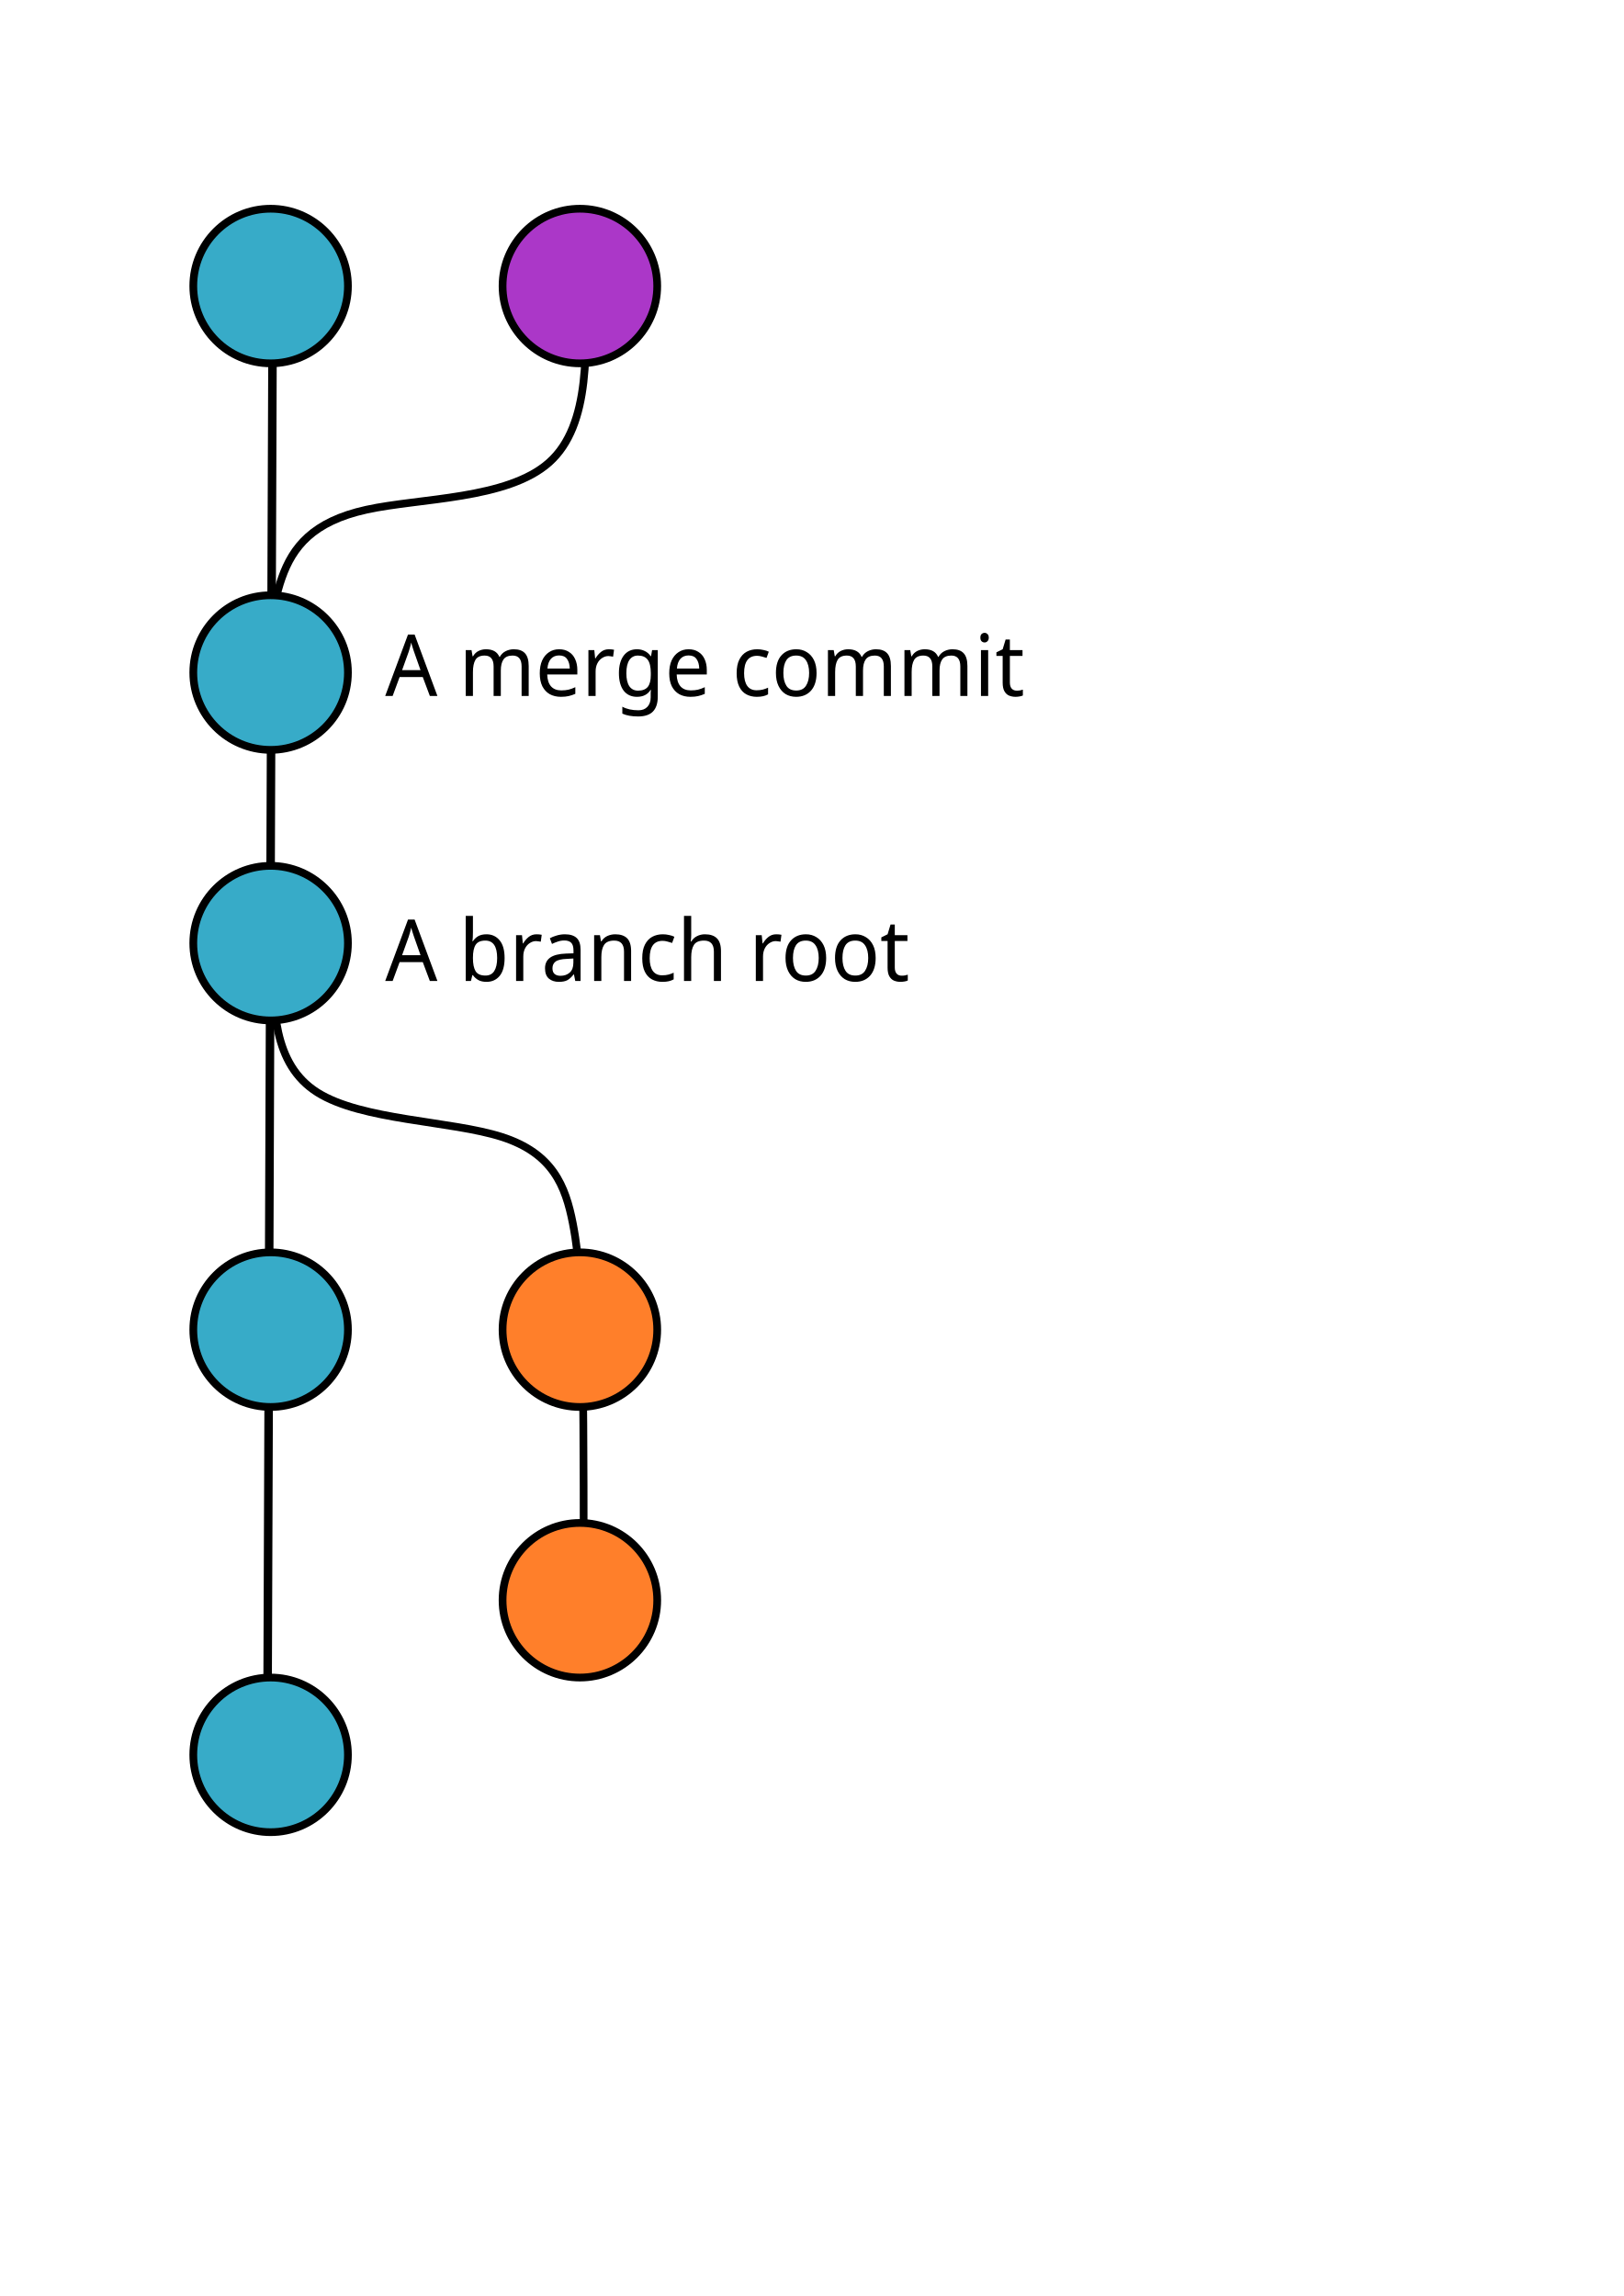
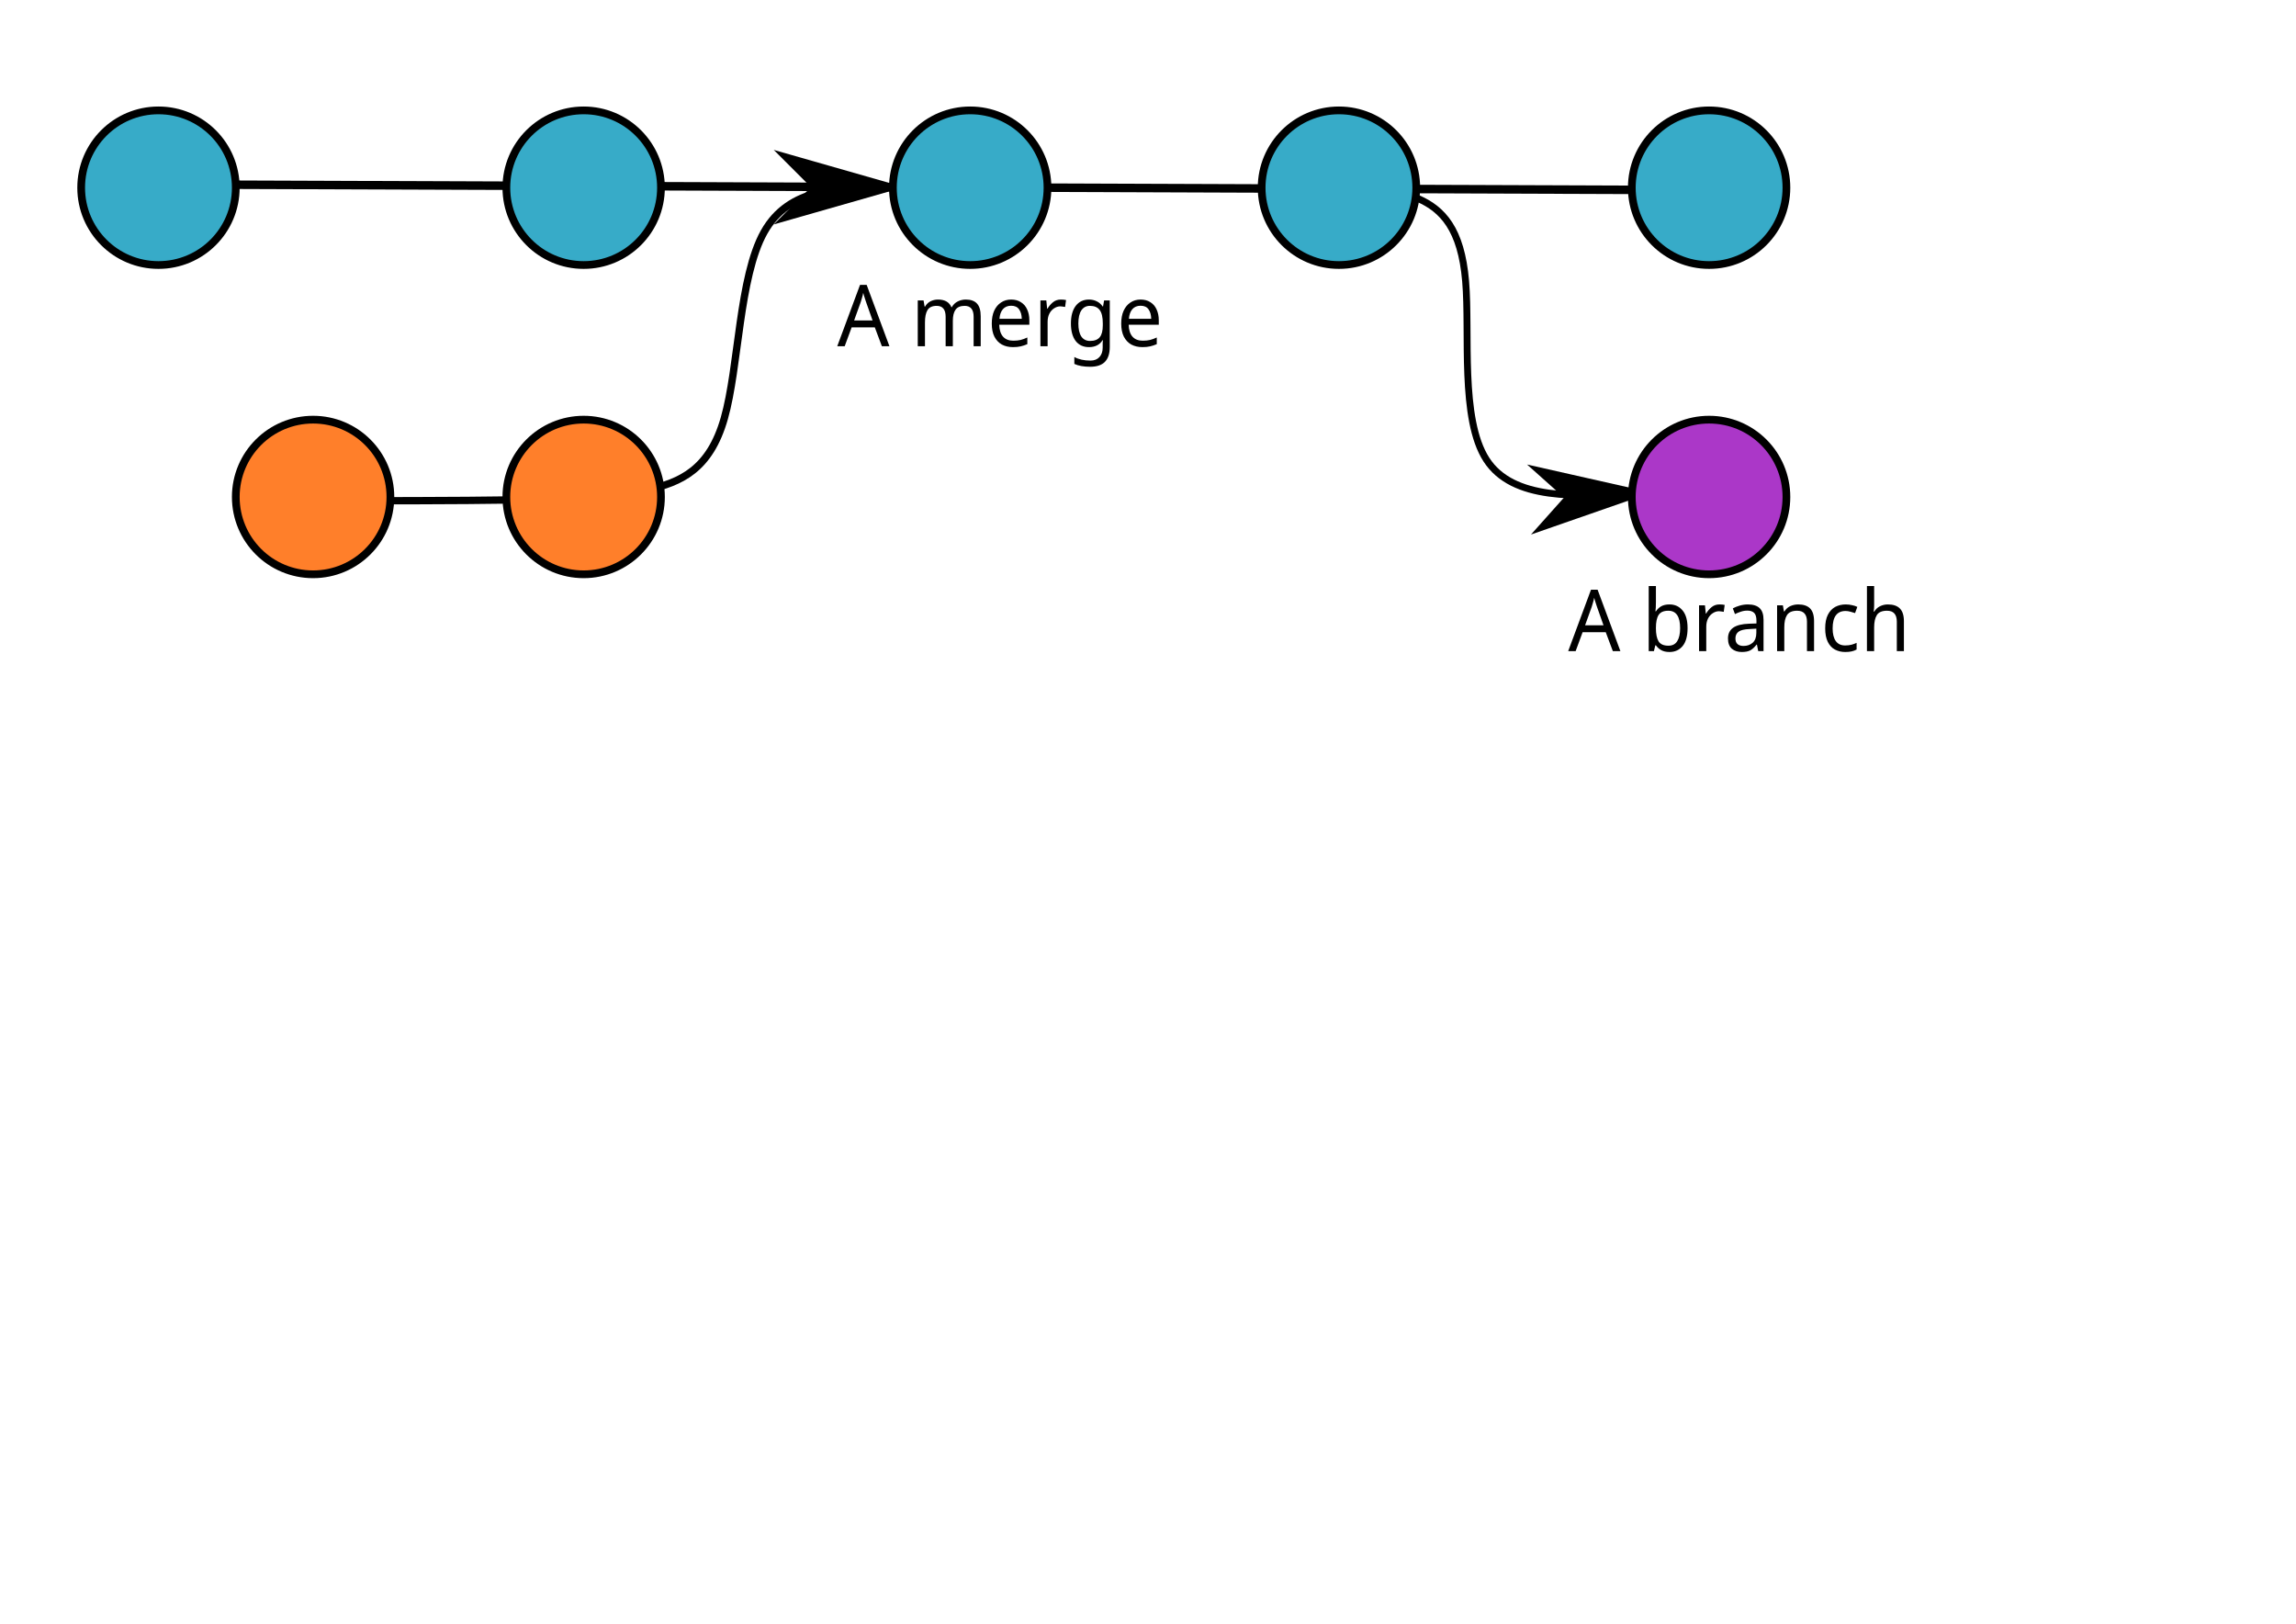
- <svg xmlns="http://www.w3.org/2000/svg" width="210mm" height="297mm" viewBox="0 0 210 297" version="1.1" id="svg8">
+ <svg xmlns="http://www.w3.org/2000/svg" width="297mm" height="210mm" viewBox="0 0 297 210" version="1.1" id="svg8">
  <defs id="defs2">
-     </defs>
-   <g id="layer1" />
-   <g id="layer2" style="display:inline">
-     <path style="fill:none;stroke:#000000;stroke-width:1.1;stroke-linecap:butt;stroke-linejoin:miter;stroke-miterlimit:4;stroke-dasharray:none;stroke-opacity:1" d="M 34.572,228.914 35.278,36.297" id="path4655" />
-     <path style="fill:none;stroke:#000000;stroke-width:1;stroke-linecap:butt;stroke-linejoin:miter;stroke-miterlimit:4;stroke-dasharray:none;stroke-opacity:1" d="m 75.494,35.239 c 0.469,9.855 0.941,19.755 -4.469,24.577 -5.409,4.821 -16.698,4.586 -23.636,6.115 -6.938,1.529 -9.525,4.821 -10.936,8.819 -1.411,3.998 -1.646,8.702 -1.882,13.406" id="path4667" />
-     <path style="fill:none;stroke:#000000;stroke-width:1;stroke-linecap:butt;stroke-linejoin:miter;stroke-miterlimit:4;stroke-dasharray:none;stroke-opacity:1" d="m 35.278,123.081 c 0,7.29 0,14.581 5.762,18.227 5.762,3.646 17.286,3.646 23.871,5.762 6.585,2.117 8.231,6.35 9.172,11.171 0.941,4.821 1.176,10.23 1.294,18.933 0.118,8.702 0.118,20.696 0.118,32.691" id="path4676" />
+     <marker orient="auto" refY="0.0" refX="0.0" id="marker5104" style="overflow:visible">
+       <path id="path5102" d="M 0.0,0.0 L 5.0,-5.0 L -12.5,0.0 L 5.0,5.0 L 0.0,0.0 z " style="fill-rule:evenodd;stroke:#000000;stroke-width:1pt;stroke-opacity:1;fill:#000000;fill-opacity:1" transform="scale(0.8) translate(12.5,0)" />
+     </marker>
+     <marker orient="auto" refY="0.0" refX="0.0" id="Arrow1Lstart" style="overflow:visible">
+       <path id="path4514" d="M 0.0,0.0 L 5.0,-5.0 L -12.5,0.0 L 5.0,5.0 L 0.0,0.0 z " style="fill-rule:evenodd;stroke:#000000;stroke-width:1pt;stroke-opacity:1;fill:#000000;fill-opacity:1" transform="scale(0.8) translate(12.5,0)" />
+     </marker>
+   </defs>
+   <g id="layer1" transform="translate(0,-87)" />
+   <g id="layer2" style="display:inline" transform="translate(0,-87)">
+     <path style="fill:none;stroke:#000000;stroke-width:1.1;stroke-linecap:butt;stroke-linejoin:miter;stroke-miterlimit:4;stroke-dasharray:none;stroke-opacity:1;marker-end:" d="m 18.586,110.848 192.617,0.706" id="path4655" />
+     <path style="fill:none;stroke:#000000;stroke-width:0.893;stroke-linecap:butt;stroke-linejoin:miter;stroke-miterlimit:4;stroke-dasharray:none;stroke-opacity:1;marker-start:url(#marker5104)" d="m 211.902,150.806 c -8.039,0.455 -16.221,0.919 -19.629,-4.363 -3.409,-5.282 -2.116,-16.304 -2.687,-23.079 -0.571,-6.775 -3.007,-9.301 -6.134,-10.679 -3.127,-1.378 -6.944,-1.608 -10.761,-1.837" id="path4667" />
+     <path style="fill:none;stroke:#000000;stroke-width:0.949;stroke-linecap:butt;stroke-linejoin:round;stroke-miterlimit:4;stroke-dasharray:none;stroke-opacity:1;marker-start:url(#Arrow1Lstart)" d="m 115.111,111.207 c -6.508,0 -13.017,0 -16.272,5.812 -3.254,5.812 -3.254,17.435 -5.144,24.077 -1.89,6.642 -5.669,8.302 -9.973,9.251 -4.304,0.949 -9.133,1.186 -16.902,1.305 -7.769,0.119 -18.476,0.119 -29.184,0.119" id="path4676" />
  </g>
-   <g id="layer3" style="display:inline">
-     <circle id="path3680" cx="35" cy="87" style="fill:#37abc8;stroke:#000000;stroke-width:1;stroke-miterlimit:4;stroke-dasharray:none;stroke-opacity:1" r="10" />
-     <circle r="10" style="fill:#37abc8;stroke:#000000;stroke-width:1;stroke-miterlimit:4;stroke-dasharray:none;stroke-opacity:1" cy="37" cx="35" id="circle3696" />
-     <circle r="10" style="fill:#37abc8;stroke:#000000;stroke-width:1;stroke-miterlimit:4;stroke-dasharray:none;stroke-opacity:1" cy="122" cx="35" id="circle3696-3" />
-     <circle r="10" style="fill:#37abc8;stroke:#000000;stroke-width:1;stroke-miterlimit:4;stroke-dasharray:none;stroke-opacity:1" cy="172" cx="35" id="circle3696-3-8" />
-     <circle r="10" style="fill:#ff7f2a;stroke:#000000;stroke-width:1;stroke-miterlimit:4;stroke-dasharray:none;stroke-opacity:1" cy="172" cx="75" id="circle3696-3-0" />
-     <circle r="10" style="fill:#37abc8;stroke:#000000;stroke-width:1;stroke-miterlimit:4;stroke-dasharray:none;stroke-opacity:1" cy="227" cx="35" id="circle3696-3-8-0" />
-     <circle r="10" style="fill:#ff7f2a;stroke:#000000;stroke-width:1;stroke-miterlimit:4;stroke-dasharray:none;stroke-opacity:1" cy="207" cx="75" id="circle3696-3-0-3" />
-     <circle r="10" style="fill:#ab37c8;stroke:#000000;stroke-width:1;stroke-miterlimit:4;stroke-dasharray:none;stroke-opacity:1" cy="37" cx="75" id="circle3696-1" />
+   <g id="layer3" style="display:inline" transform="translate(0,-87)">
+     <circle id="path3680" cx="111.276" cy="-173.2" style="fill:#37abc8;stroke:#000000;stroke-width:1;stroke-miterlimit:4;stroke-dasharray:none;stroke-opacity:1" r="10" transform="rotate(90)" />
+     <circle r="10" style="fill:#37abc8;stroke:#000000;stroke-width:1;stroke-miterlimit:4;stroke-dasharray:none;stroke-opacity:1" cy="-221.083" cx="111.276" id="circle3696" transform="rotate(90)" />
+     <circle r="10" style="fill:#37abc8;stroke:#000000;stroke-width:1;stroke-miterlimit:4;stroke-dasharray:none;stroke-opacity:1" cy="-125.5" cx="111.276" id="circle3696-3" transform="rotate(90)" />
+     <circle r="10" style="fill:#37abc8;stroke:#000000;stroke-width:1;stroke-miterlimit:4;stroke-dasharray:none;stroke-opacity:1" cy="-75.5" cx="111.276" id="circle3696-3-8" transform="rotate(90)" />
+     <circle r="10" style="fill:#ff7f2a;stroke:#000000;stroke-width:1;stroke-miterlimit:4;stroke-dasharray:none;stroke-opacity:1" cy="-75.5" cx="151.276" id="circle3696-3-0" transform="rotate(90)" />
+     <circle r="10" style="fill:#37abc8;stroke:#000000;stroke-width:1;stroke-miterlimit:4;stroke-dasharray:none;stroke-opacity:1" cy="-20.5" cx="111.276" id="circle3696-3-8-0" transform="rotate(90)" />
+     <circle r="10" style="fill:#ff7f2a;stroke:#000000;stroke-width:1;stroke-miterlimit:4;stroke-dasharray:none;stroke-opacity:1" cy="-40.5" cx="151.276" id="circle3696-3-0-3" transform="rotate(90)" />
+     <circle r="10" style="fill:#ab37c8;stroke:#000000;stroke-width:1;stroke-miterlimit:4;stroke-dasharray:none;stroke-opacity:1" cy="-221.083" cx="151.276" id="circle3696-1" transform="rotate(90)" />
  </g>
-   <g id="layer4">
-     <text xml:space="preserve" style="font-style:normal;font-weight:normal;font-size:10.824px;line-height:1.25;font-family:sans-serif;letter-spacing:0px;word-spacing:0px;fill:#000000;fill-opacity:1;stroke:none;stroke-width:0.271" x="50.952" y="88.025" id="text4700" transform="scale(0.9777597,1.022746)">
-       <tspan id="tspan4698" x="50.952" y="88.025" style="font-style:normal;font-variant:normal;font-weight:normal;font-stretch:normal;font-family:Calibri;-inkscape-font-specification:Calibri;stroke-width:0.271">A merge commit</tspan>
+   <g id="layer4" transform="translate(0,-87)">
+     <text xml:space="preserve" style="font-style:normal;font-weight:normal;font-size:10.824px;line-height:1.25;font-family:sans-serif;letter-spacing:0px;word-spacing:0px;fill:#000000;fill-opacity:1;stroke:none;stroke-width:0.271" x="110.766" y="128.851" id="text4700" transform="scale(0.9777597,1.022746)">
+       <tspan id="tspan4698" x="110.766" y="128.851" style="font-style:normal;font-variant:normal;font-weight:normal;font-stretch:normal;font-family:Calibri;-inkscape-font-specification:Calibri;stroke-width:0.271">A merge</tspan>
    </text>
-     <text xml:space="preserve" style="font-style:normal;font-weight:normal;font-size:10.824px;line-height:1.25;font-family:sans-serif;letter-spacing:0px;word-spacing:0px;fill:#000000;fill-opacity:1;stroke:none;stroke-width:0.271" x="50.952" y="124.075" id="text4700-2" transform="scale(0.9777597,1.022746)">
-       <tspan id="tspan4698-1" x="50.952" y="124.075" style="font-style:normal;font-variant:normal;font-weight:normal;font-stretch:normal;font-family:Calibri;-inkscape-font-specification:Calibri;stroke-width:0.271">A branch root</tspan>
+     <text xml:space="preserve" style="font-style:normal;font-weight:normal;font-size:10.824px;line-height:1.25;font-family:sans-serif;letter-spacing:0px;word-spacing:0px;fill:#000000;fill-opacity:1;stroke:none;stroke-width:0.271" x="207.469" y="167.407" id="text4700-2" transform="scale(0.9777597,1.022746)">
+       <tspan id="tspan4698-1" x="207.469" y="167.407" style="font-style:normal;font-variant:normal;font-weight:normal;font-stretch:normal;font-family:Calibri;-inkscape-font-specification:Calibri;stroke-width:0.271">A branch</tspan>
    </text>
  </g>
</svg>
